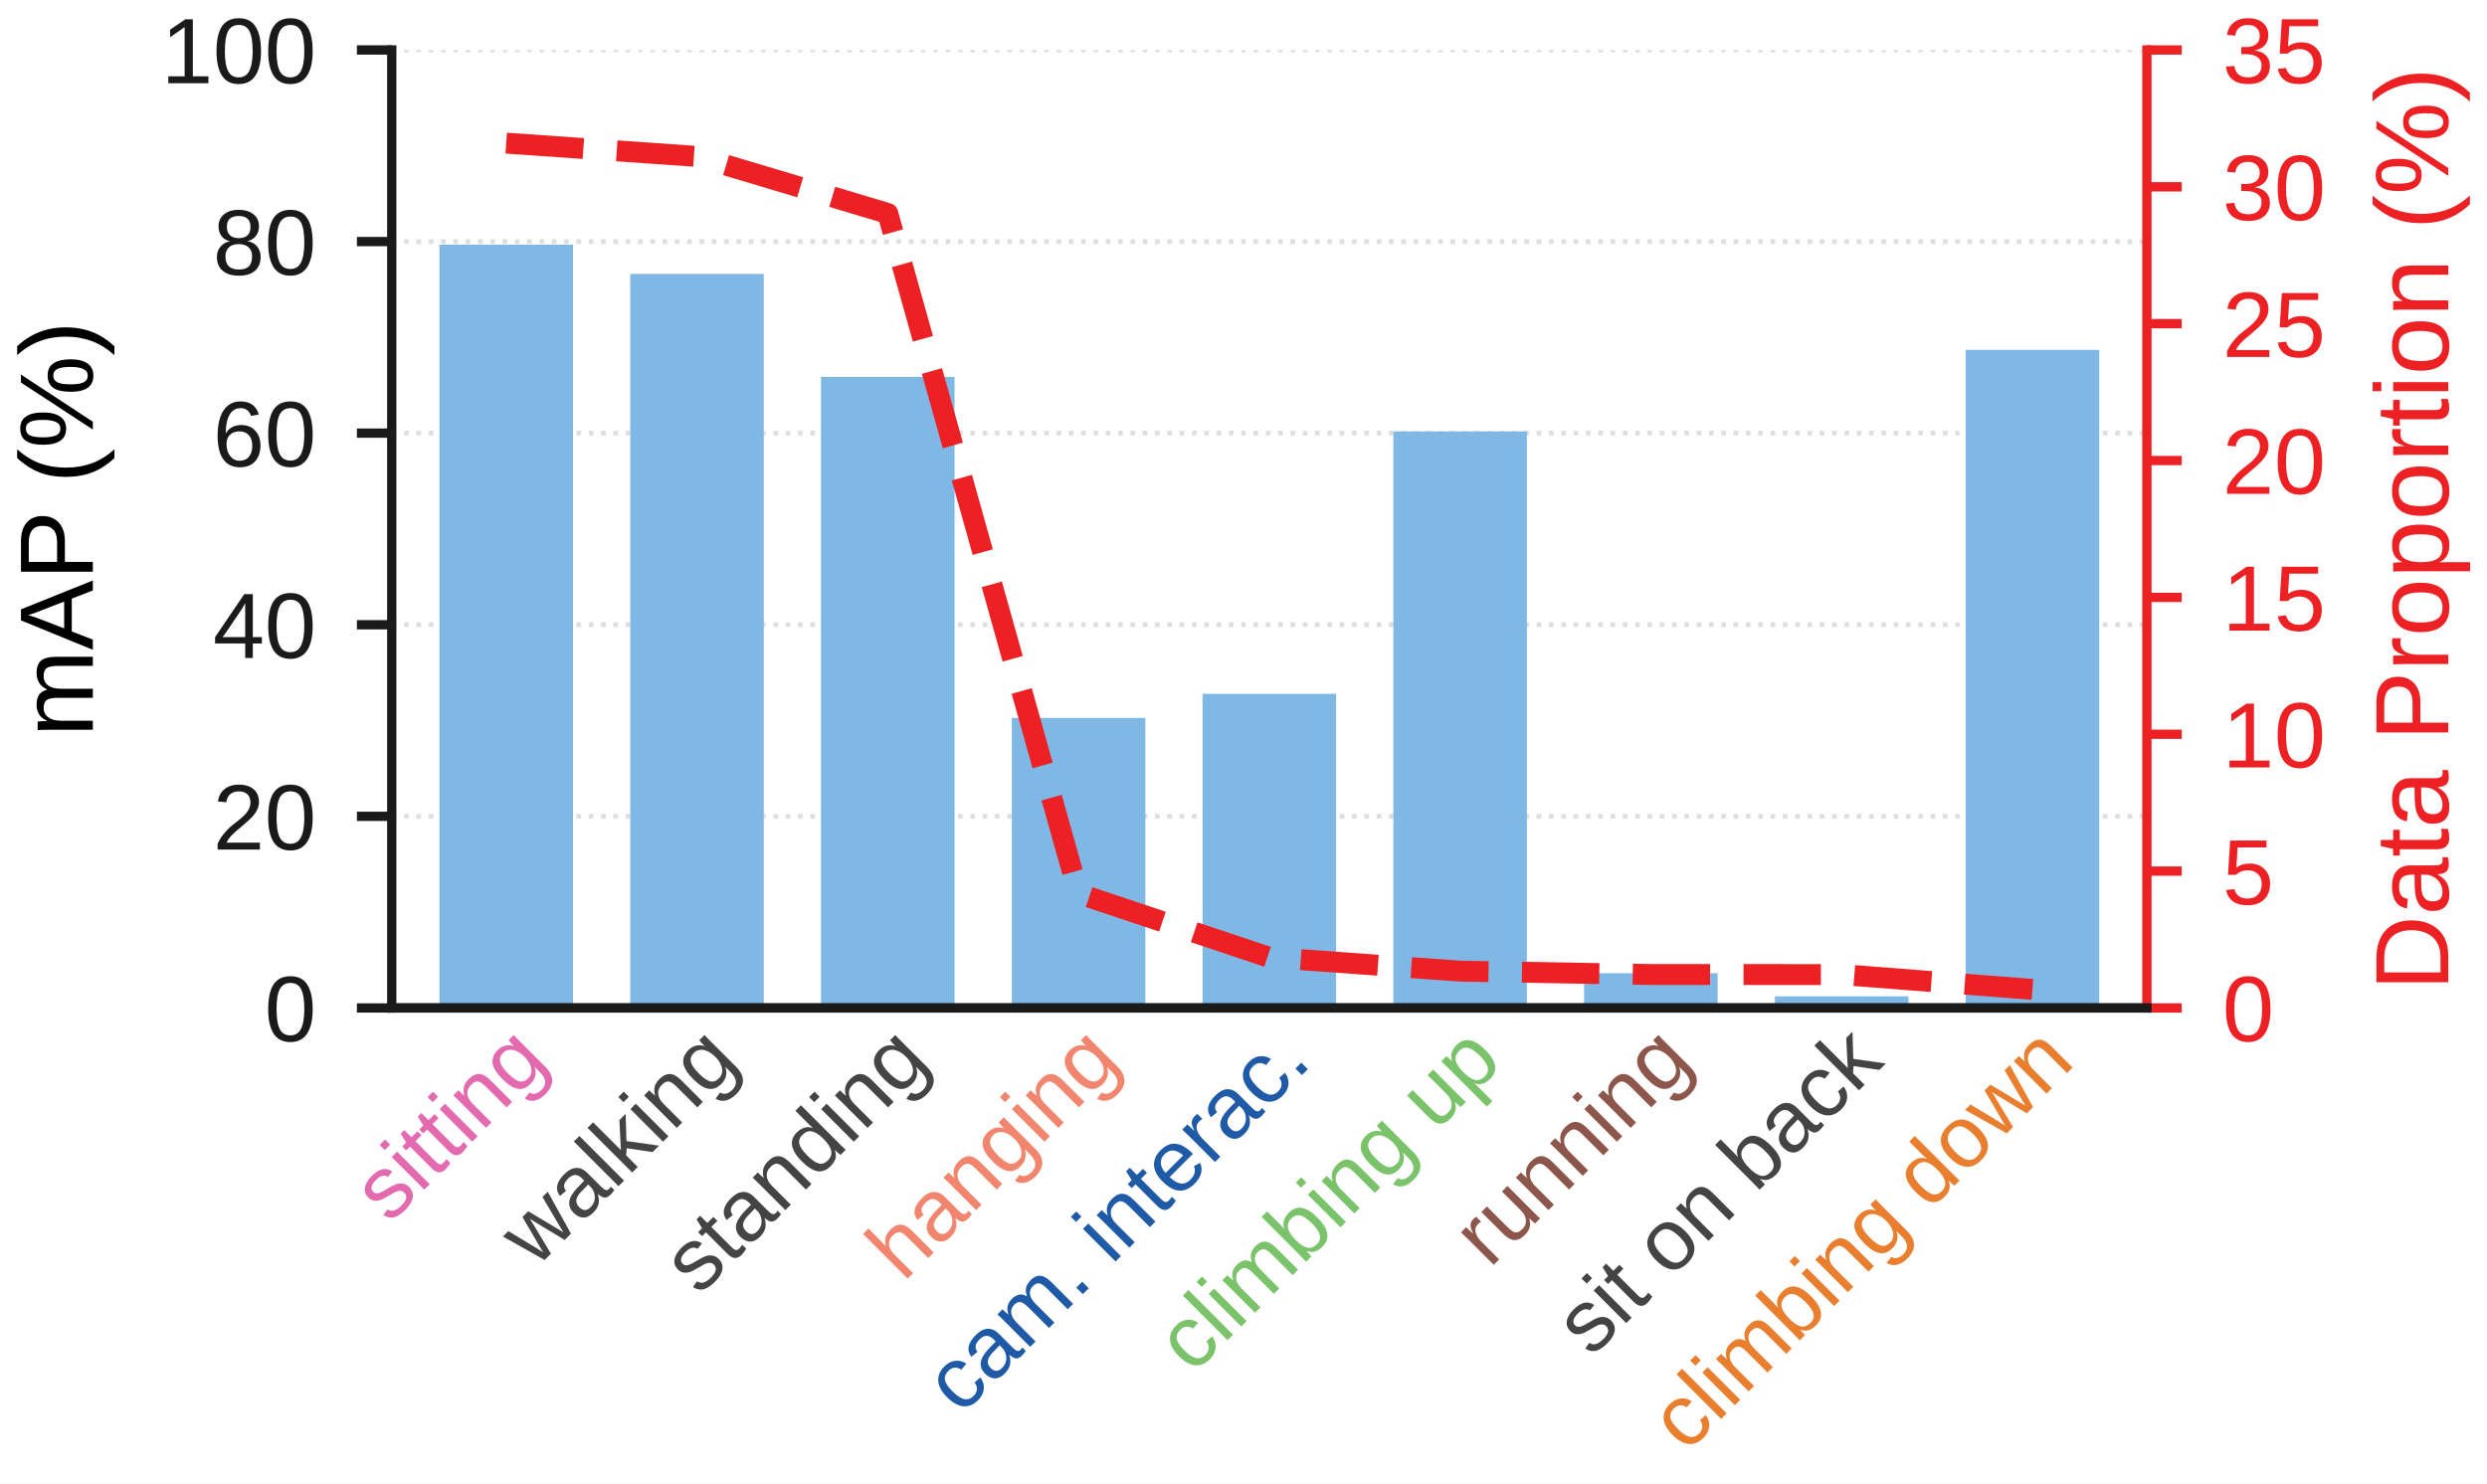
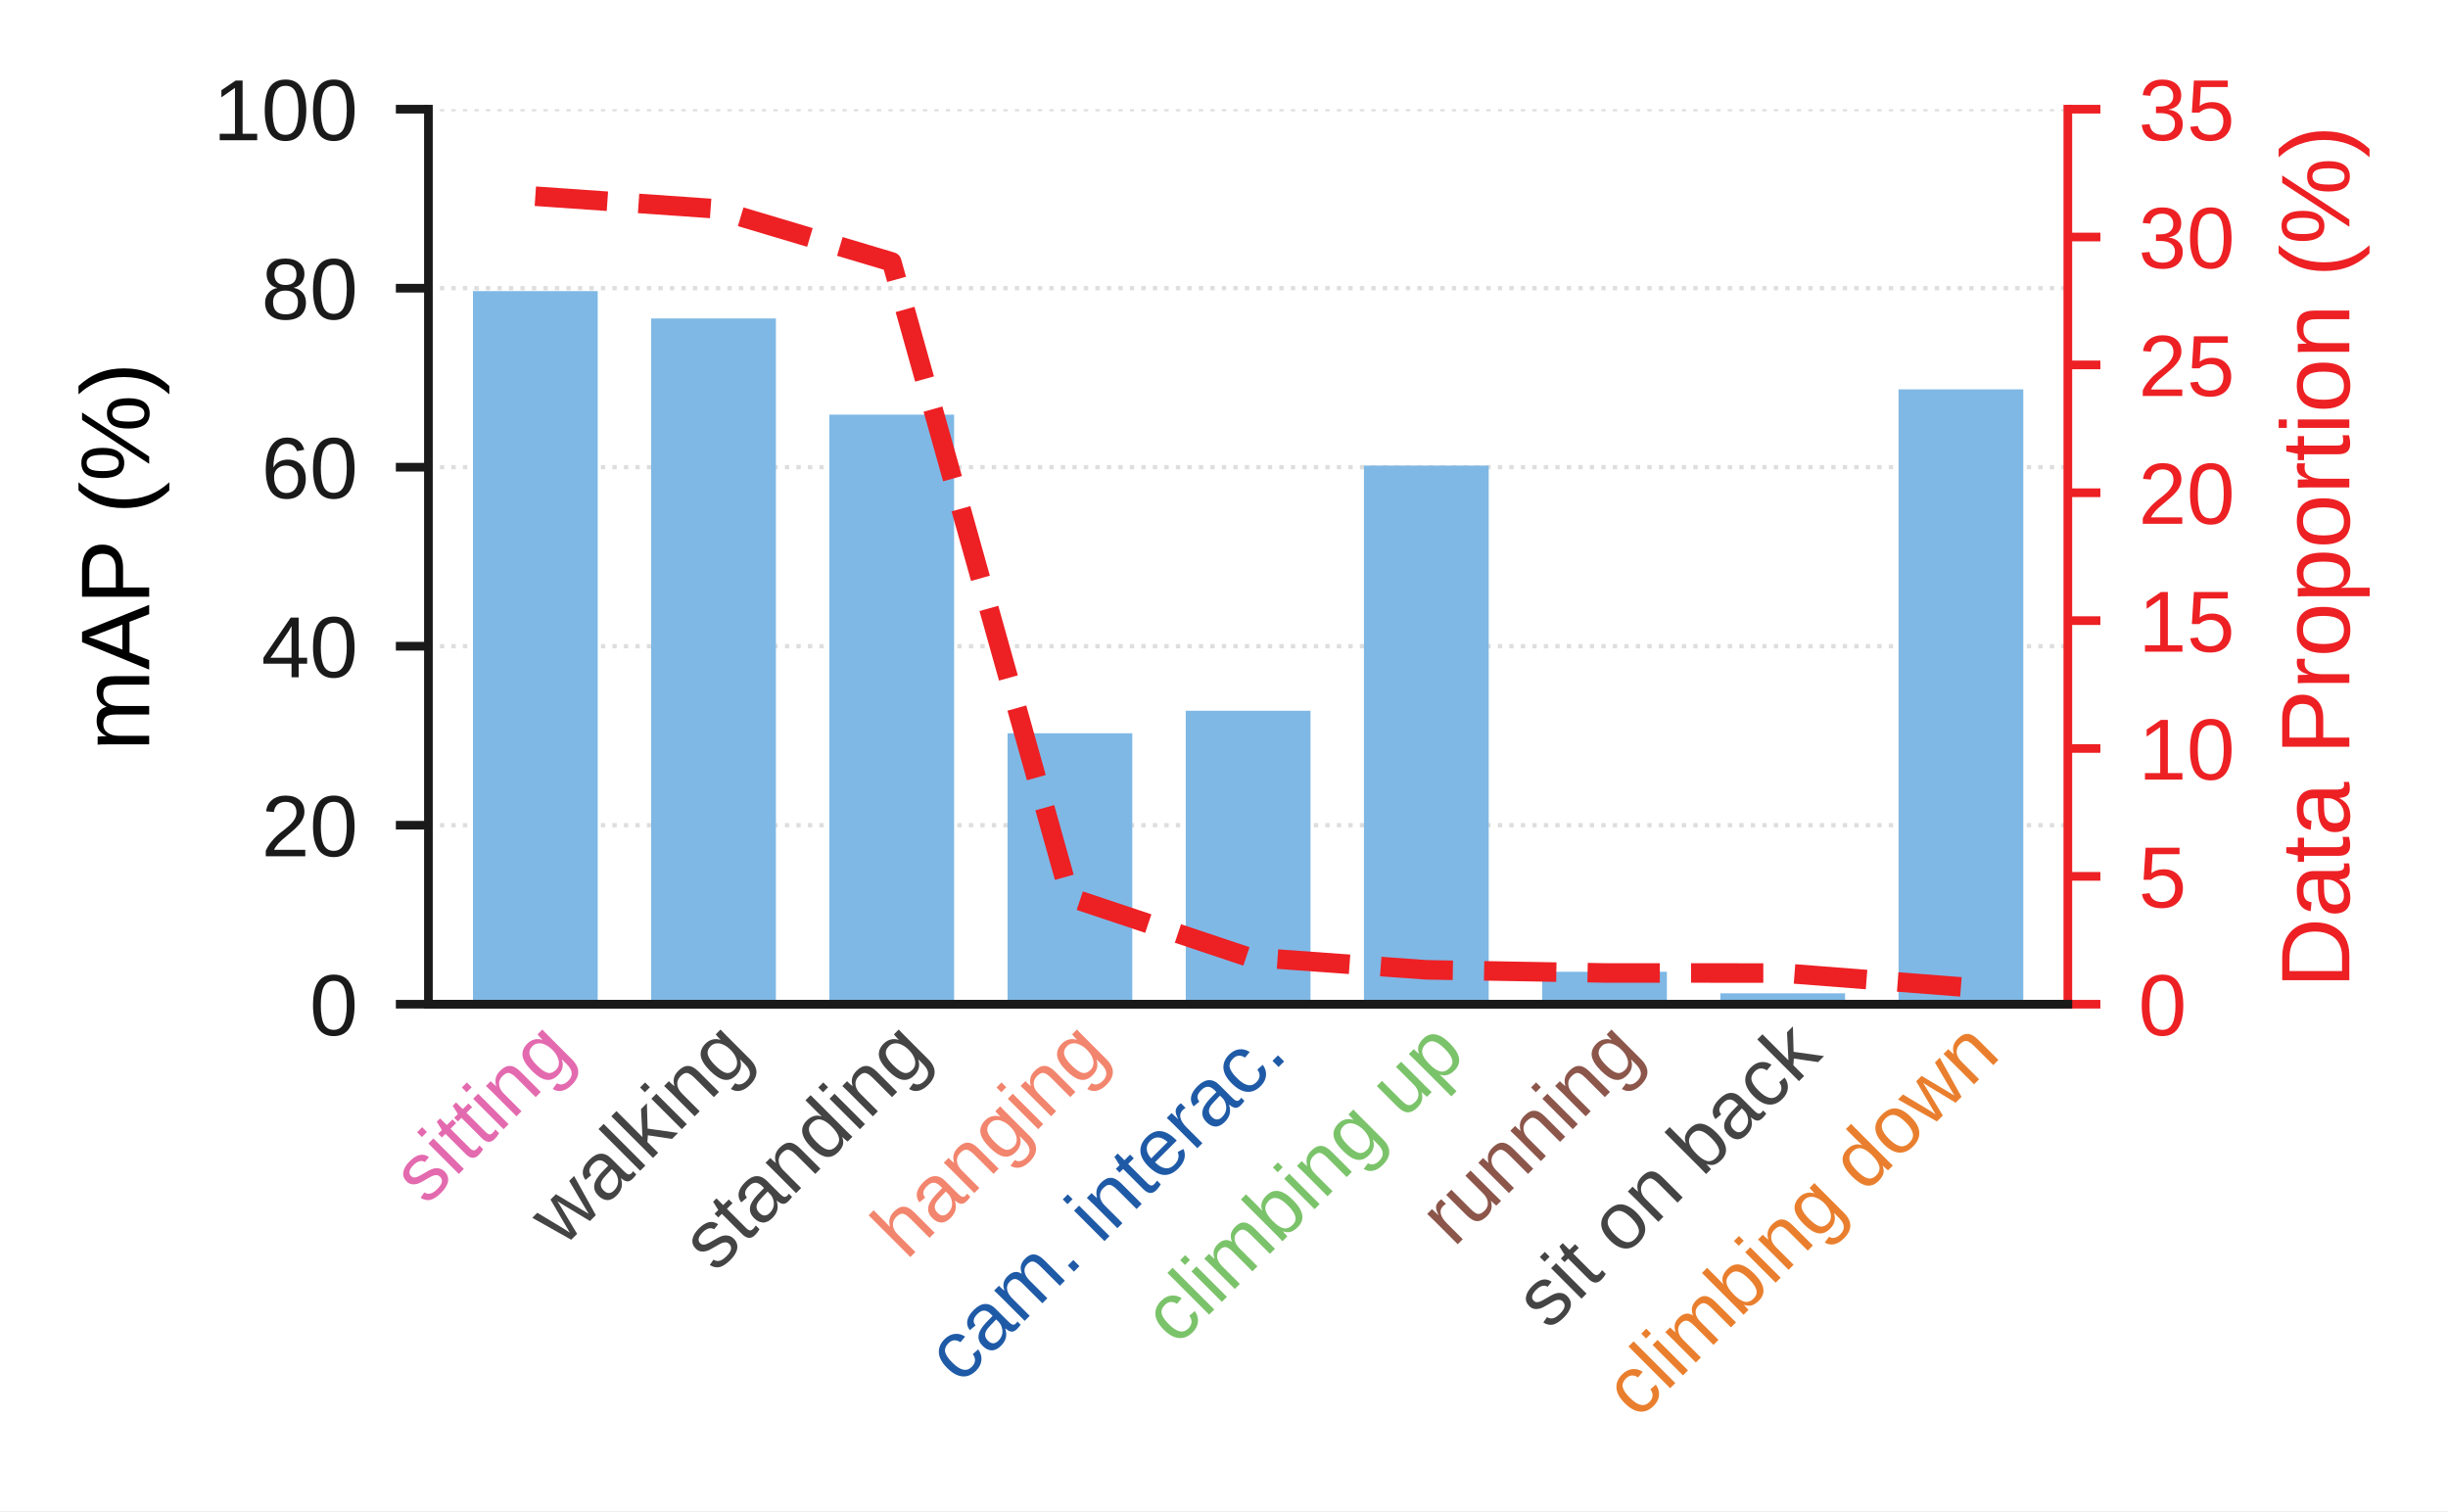
- <svg xmlns="http://www.w3.org/2000/svg" xmlns:xlink="http://www.w3.org/1999/xlink" width="214.141pt" height="127.758pt" viewBox="0 0 214.141 127.758" version="1.1">
+ <svg xmlns="http://www.w3.org/2000/svg" xmlns:xlink="http://www.w3.org/1999/xlink" width="225.661pt" height="139.278pt" viewBox="0 0 225.661 139.278" version="1.1">
  <defs>
    <style type="text/css">*{stroke-linejoin: round; stroke-linecap: butt}</style>
  </defs>
  <g id="figure_1">
    <g id="patch_1">
-       <path d="M 0 127.758  L 214.141 127.758  L 214.141 0  L 0 0  z " style="fill: #ffffff" />
+       <path d="M 0 139.278  L 225.661 139.278  L 225.661 0  L 0 0  z " style="fill: #ffffff" />
    </g>
    <g id="axes_1">
      <g id="patch_2">
-         <path d="M 33.732 86.803  L 184.857 86.803  L 184.857 4.303  L 33.732 4.303  z " style="fill: #ffffff" />
+         <path d="M 39.492 92.563  L 190.617 92.563  L 190.617 10.063  L 39.492 10.063  z " style="fill: #ffffff" />
      </g>
      <g id="matplotlib.axis_1">
        <g id="xtick_1">
          <g id="line2d_1" />
          <g id="text_1">
-             <text style="fill: #e36aae; font: 7.5px 'Arial'; text-anchor: end" x="47.384" y="91.599" transform="rotate(-45 47.38417 91.59913)">sitting</text>
+             <text style="fill: #e36aae; font: 7.5px 'Arial'; text-anchor: end" x="53.144" y="97.359" transform="rotate(-45 53.14417 97.35913)">sitting</text>
          </g>
        </g>
        <g id="xtick_2">
          <g id="line2d_2" />
          <g id="text_2">
-             <text style="fill: #444444; font: 7.5px 'Arial'; text-anchor: end" x="63.811" y="91.599" transform="rotate(-45 63.8108 91.59913)">walking</text>
+             <text style="fill: #444444; font: 7.5px 'Arial'; text-anchor: end" x="69.571" y="97.359" transform="rotate(-45 69.5708 97.35913)">walking</text>
          </g>
        </g>
        <g id="xtick_3">
          <g id="line2d_3" />
          <g id="text_3">
-             <text style="fill: #444444; font: 7.5px 'Arial'; text-anchor: end" x="80.237" y="91.599" transform="rotate(-45 80.23743 91.59913)">standing</text>
+             <text style="fill: #444444; font: 7.5px 'Arial'; text-anchor: end" x="85.997" y="97.359" transform="rotate(-45 85.99743 97.35913)">standing</text>
          </g>
        </g>
        <g id="xtick_4">
          <g id="line2d_4" />
          <g id="text_4">
-             <text style="fill: #f2856e; font: 7.5px 'Arial'; text-anchor: end" x="96.664" y="91.599" transform="rotate(-45 96.66406 91.59913)">hanging</text>
+             <text style="fill: #f2856e; font: 7.5px 'Arial'; text-anchor: end" x="102.424" y="97.359" transform="rotate(-45 102.4241 97.35913)">hanging</text>
          </g>
        </g>
        <g id="xtick_5">
          <g id="line2d_5" />
          <g id="text_5">
-             <text style="fill: #1f5aa6; font: 7.5px 'Arial'; text-anchor: end" x="113.091" y="91.599" transform="rotate(-45 113.0907 91.59913)">cam. interac.</text>
+             <text style="fill: #1f5aa6; font: 7.5px 'Arial'; text-anchor: end" x="118.851" y="97.359" transform="rotate(-45 118.8507 97.35913)">cam. interac.</text>
          </g>
        </g>
        <g id="xtick_6">
          <g id="line2d_6" />
          <g id="text_6">
-             <text style="fill: #7bc36a; font: 7.5px 'Arial'; text-anchor: end" x="129.517" y="91.599" transform="rotate(-45 129.5173 91.59913)">climbing up</text>
+             <text style="fill: #7bc36a; font: 7.5px 'Arial'; text-anchor: end" x="135.277" y="97.359" transform="rotate(-45 135.2773 97.35913)">climbing up</text>
          </g>
        </g>
        <g id="xtick_7">
          <g id="line2d_7" />
          <g id="text_7">
-             <text style="fill: #8c564b; font: 7.5px 'Arial'; text-anchor: end" x="145.944" y="91.599" transform="rotate(-45 145.944 91.59913)">running</text>
+             <text style="fill: #8c564b; font: 7.5px 'Arial'; text-anchor: end" x="151.704" y="97.359" transform="rotate(-45 151.704 97.35913)">running</text>
          </g>
        </g>
        <g id="xtick_8">
          <g id="line2d_8" />
          <g id="text_8">
-             <text style="fill: #444444; font: 7.5px 'Arial'; text-anchor: end" x="162.371" y="91.599" transform="rotate(-45 162.3706 91.59913)">sit on back</text>
+             <text style="fill: #444444; font: 7.5px 'Arial'; text-anchor: end" x="168.131" y="97.359" transform="rotate(-45 168.1306 97.35913)">sit on back</text>
          </g>
        </g>
        <g id="xtick_9">
          <g id="line2d_9" />
          <g id="text_9">
-             <text style="fill: #e97f2e; font: 7.5px 'Arial'; text-anchor: end" x="178.797" y="91.599" transform="rotate(-45 178.7972 91.59913)">climbing down</text>
+             <text style="fill: #e97f2e; font: 7.5px 'Arial'; text-anchor: end" x="184.557" y="97.359" transform="rotate(-45 184.5572 97.35913)">climbing down</text>
          </g>
        </g>
      </g>
      <g id="matplotlib.axis_2">
        <g id="ytick_1">
          <g id="line2d_10">
-             <path d="M 33.732 86.803  L 184.857 86.803  " clip-path="url(#p8c0bf92b4f)" style="fill: none; stroke-dasharray: 0.4,0.66; stroke-dashoffset: 0; stroke: #d6d6d6; stroke-opacity: 0.8; stroke-width: 0.4" />
+             <path d="M 39.492 92.563  L 190.617 92.563  " clip-path="url(#p35fa95907a)" style="fill: none; stroke-dasharray: 0.4,0.66; stroke-dashoffset: 0; stroke: #d6d6d6; stroke-opacity: 0.8; stroke-width: 0.4" />
          </g>
          <g id="line2d_11">
            <defs>
-               <path id="mc803daa139" d="M 0 0  L -3 0  " style="stroke: #1a1a1a; stroke-width: 0.8" />
+               <path id="meb55e116dd" d="M 0 0  L -3 0  " style="stroke: #1a1a1a; stroke-width: 0.8" />
            </defs>
            <g>
-               <use xlink:href="#mc803daa139" x="33.732" y="86.803" style="fill: #1a1a1a; stroke: #1a1a1a; stroke-width: 0.8" />
+               <use xlink:href="#meb55e116dd" x="39.492" y="92.563" style="fill: #1a1a1a; stroke: #1a1a1a; stroke-width: 0.8" />
            </g>
          </g>
          <g id="text_10">
-             <text style="fill: #1a1a1a; font: 8px 'Arial'; text-anchor: end" x="27.232" y="89.666" transform="rotate(-0 27.23219 89.66625)">0</text>
+             <text style="fill: #1a1a1a; font: 8px 'Arial'; text-anchor: end" x="32.992" y="95.426" transform="rotate(-0 32.99219 95.42625)">0</text>
          </g>
        </g>
        <g id="ytick_2">
          <g id="line2d_12">
-             <path d="M 33.732 70.303  L 184.857 70.303  " clip-path="url(#p8c0bf92b4f)" style="fill: none; stroke-dasharray: 0.4,0.66; stroke-dashoffset: 0; stroke: #d6d6d6; stroke-opacity: 0.8; stroke-width: 0.4" />
+             <path d="M 39.492 76.063  L 190.617 76.063  " clip-path="url(#p35fa95907a)" style="fill: none; stroke-dasharray: 0.4,0.66; stroke-dashoffset: 0; stroke: #d6d6d6; stroke-opacity: 0.8; stroke-width: 0.4" />
          </g>
          <g id="line2d_13">
            <g>
-               <use xlink:href="#mc803daa139" x="33.732" y="70.303" style="fill: #1a1a1a; stroke: #1a1a1a; stroke-width: 0.8" />
+               <use xlink:href="#meb55e116dd" x="39.492" y="76.063" style="fill: #1a1a1a; stroke: #1a1a1a; stroke-width: 0.8" />
            </g>
          </g>
          <g id="text_11">
-             <text style="fill: #1a1a1a; font: 8px 'Arial'; text-anchor: end" x="27.232" y="73.166" transform="rotate(-0 27.23219 73.16625)">20</text>
+             <text style="fill: #1a1a1a; font: 8px 'Arial'; text-anchor: end" x="32.992" y="78.926" transform="rotate(-0 32.99219 78.92625)">20</text>
          </g>
        </g>
        <g id="ytick_3">
          <g id="line2d_14">
-             <path d="M 33.732 53.803  L 184.857 53.803  " clip-path="url(#p8c0bf92b4f)" style="fill: none; stroke-dasharray: 0.4,0.66; stroke-dashoffset: 0; stroke: #d6d6d6; stroke-opacity: 0.8; stroke-width: 0.4" />
+             <path d="M 39.492 59.563  L 190.617 59.563  " clip-path="url(#p35fa95907a)" style="fill: none; stroke-dasharray: 0.4,0.66; stroke-dashoffset: 0; stroke: #d6d6d6; stroke-opacity: 0.8; stroke-width: 0.4" />
          </g>
          <g id="line2d_15">
            <g>
-               <use xlink:href="#mc803daa139" x="33.732" y="53.803" style="fill: #1a1a1a; stroke: #1a1a1a; stroke-width: 0.8" />
+               <use xlink:href="#meb55e116dd" x="39.492" y="59.563" style="fill: #1a1a1a; stroke: #1a1a1a; stroke-width: 0.8" />
            </g>
          </g>
          <g id="text_12">
-             <text style="fill: #1a1a1a; font: 8px 'Arial'; text-anchor: end" x="27.232" y="56.666" transform="rotate(-0 27.23219 56.66625)">40</text>
+             <text style="fill: #1a1a1a; font: 8px 'Arial'; text-anchor: end" x="32.992" y="62.426" transform="rotate(-0 32.99219 62.42625)">40</text>
          </g>
        </g>
        <g id="ytick_4">
          <g id="line2d_16">
-             <path d="M 33.732 37.303  L 184.857 37.303  " clip-path="url(#p8c0bf92b4f)" style="fill: none; stroke-dasharray: 0.4,0.66; stroke-dashoffset: 0; stroke: #d6d6d6; stroke-opacity: 0.8; stroke-width: 0.4" />
+             <path d="M 39.492 43.063  L 190.617 43.063  " clip-path="url(#p35fa95907a)" style="fill: none; stroke-dasharray: 0.4,0.66; stroke-dashoffset: 0; stroke: #d6d6d6; stroke-opacity: 0.8; stroke-width: 0.4" />
          </g>
          <g id="line2d_17">
            <g>
-               <use xlink:href="#mc803daa139" x="33.732" y="37.303" style="fill: #1a1a1a; stroke: #1a1a1a; stroke-width: 0.8" />
+               <use xlink:href="#meb55e116dd" x="39.492" y="43.063" style="fill: #1a1a1a; stroke: #1a1a1a; stroke-width: 0.8" />
            </g>
          </g>
          <g id="text_13">
-             <text style="fill: #1a1a1a; font: 8px 'Arial'; text-anchor: end" x="27.232" y="40.166" transform="rotate(-0 27.23219 40.16625)">60</text>
+             <text style="fill: #1a1a1a; font: 8px 'Arial'; text-anchor: end" x="32.992" y="45.926" transform="rotate(-0 32.99219 45.92625)">60</text>
          </g>
        </g>
        <g id="ytick_5">
          <g id="line2d_18">
-             <path d="M 33.732 20.803  L 184.857 20.803  " clip-path="url(#p8c0bf92b4f)" style="fill: none; stroke-dasharray: 0.4,0.66; stroke-dashoffset: 0; stroke: #d6d6d6; stroke-opacity: 0.8; stroke-width: 0.4" />
+             <path d="M 39.492 26.563  L 190.617 26.563  " clip-path="url(#p35fa95907a)" style="fill: none; stroke-dasharray: 0.4,0.66; stroke-dashoffset: 0; stroke: #d6d6d6; stroke-opacity: 0.8; stroke-width: 0.4" />
          </g>
          <g id="line2d_19">
            <g>
-               <use xlink:href="#mc803daa139" x="33.732" y="20.803" style="fill: #1a1a1a; stroke: #1a1a1a; stroke-width: 0.8" />
+               <use xlink:href="#meb55e116dd" x="39.492" y="26.563" style="fill: #1a1a1a; stroke: #1a1a1a; stroke-width: 0.8" />
            </g>
          </g>
          <g id="text_14">
-             <text style="fill: #1a1a1a; font: 8px 'Arial'; text-anchor: end" x="27.232" y="23.666" transform="rotate(-0 27.23219 23.66625)">80</text>
+             <text style="fill: #1a1a1a; font: 8px 'Arial'; text-anchor: end" x="32.992" y="29.426" transform="rotate(-0 32.99219 29.42625)">80</text>
          </g>
        </g>
        <g id="ytick_6">
          <g id="line2d_20">
-             <path d="M 33.732 4.303  L 184.857 4.303  " clip-path="url(#p8c0bf92b4f)" style="fill: none; stroke-dasharray: 0.4,0.66; stroke-dashoffset: 0; stroke: #d6d6d6; stroke-opacity: 0.8; stroke-width: 0.4" />
+             <path d="M 39.492 10.063  L 190.617 10.063  " clip-path="url(#p35fa95907a)" style="fill: none; stroke-dasharray: 0.4,0.66; stroke-dashoffset: 0; stroke: #d6d6d6; stroke-opacity: 0.8; stroke-width: 0.4" />
          </g>
          <g id="line2d_21">
            <g>
-               <use xlink:href="#mc803daa139" x="33.732" y="4.303" style="fill: #1a1a1a; stroke: #1a1a1a; stroke-width: 0.8" />
+               <use xlink:href="#meb55e116dd" x="39.492" y="10.063" style="fill: #1a1a1a; stroke: #1a1a1a; stroke-width: 0.8" />
            </g>
          </g>
          <g id="text_15">
-             <text style="fill: #1a1a1a; font: 8px 'Arial'; text-anchor: end" x="27.232" y="7.166" transform="rotate(-0 27.23219 7.16625)">100</text>
+             <text style="fill: #1a1a1a; font: 8px 'Arial'; text-anchor: end" x="32.992" y="12.926" transform="rotate(-0 32.99219 12.92625)">100</text>
          </g>
        </g>
        <g id="text_16">
-           <text style="font: 9px 'Arial'; text-anchor: middle" x="7.992" y="45.553" transform="rotate(-90 7.991719 45.55313)">mAP (%)</text>
+           <text style="font: 9px 'Arial'; text-anchor: middle" x="13.752" y="51.313" transform="rotate(-90 13.75172 51.31312)">mAP (%)</text>
        </g>
      </g>
      <g id="patch_3">
-         <path d="M 37.839 86.803  L 49.337 86.803  L 49.337 21.073  L 37.839 21.073  z " clip-path="url(#p8c0bf92b4f)" style="fill: #7fb8e5" />
+         <path d="M 43.599 92.563  L 55.097 92.563  L 55.097 26.833  L 43.599 26.833  z " clip-path="url(#p35fa95907a)" style="fill: #7fb8e5" />
      </g>
      <g id="patch_4">
-         <path d="M 54.265 86.803  L 65.764 86.803  L 65.764 23.592  L 54.265 23.592  z " clip-path="url(#p8c0bf92b4f)" style="fill: #7fb8e5" />
+         <path d="M 60.025 92.563  L 71.524 92.563  L 71.524 29.352  L 60.025 29.352  z " clip-path="url(#p35fa95907a)" style="fill: #7fb8e5" />
      </g>
      <g id="patch_5">
-         <path d="M 70.692 86.803  L 82.191 86.803  L 82.191 32.458  L 70.692 32.458  z " clip-path="url(#p8c0bf92b4f)" style="fill: #7fb8e5" />
+         <path d="M 76.452 92.563  L 87.951 92.563  L 87.951 38.218  L 76.452 38.218  z " clip-path="url(#p35fa95907a)" style="fill: #7fb8e5" />
      </g>
      <g id="patch_6">
-         <path d="M 87.119 86.803  L 98.617 86.803  L 98.617 61.829  L 87.119 61.829  z " clip-path="url(#p8c0bf92b4f)" style="fill: #7fb8e5" />
+         <path d="M 92.879 92.563  L 104.377 92.563  L 104.377 67.589  L 92.879 67.589  z " clip-path="url(#p35fa95907a)" style="fill: #7fb8e5" />
      </g>
      <g id="patch_7">
-         <path d="M 103.545 86.803  L 115.044 86.803  L 115.044 59.755  L 103.545 59.755  z " clip-path="url(#p8c0bf92b4f)" style="fill: #7fb8e5" />
+         <path d="M 109.305 92.563  L 120.804 92.563  L 120.804 65.515  L 109.305 65.515  z " clip-path="url(#p35fa95907a)" style="fill: #7fb8e5" />
      </g>
      <g id="patch_8">
-         <path d="M 119.972 86.803  L 131.471 86.803  L 131.471 37.151  L 119.972 37.151  z " clip-path="url(#p8c0bf92b4f)" style="fill: #7fb8e5" />
+         <path d="M 125.732 92.563  L 137.231 92.563  L 137.231 42.911  L 125.732 42.911  z " clip-path="url(#p35fa95907a)" style="fill: #7fb8e5" />
      </g>
      <g id="patch_9">
-         <path d="M 136.399 86.803  L 147.897 86.803  L 147.897 83.81  L 136.399 83.81  z " clip-path="url(#p8c0bf92b4f)" style="fill: #7fb8e5" />
+         <path d="M 142.159 92.563  L 153.657 92.563  L 153.657 89.57  L 142.159 89.57  z " clip-path="url(#p35fa95907a)" style="fill: #7fb8e5" />
      </g>
      <g id="patch_10">
-         <path d="M 152.825 86.803  L 164.324 86.803  L 164.324 85.797  L 152.825 85.797  z " clip-path="url(#p8c0bf92b4f)" style="fill: #7fb8e5" />
+         <path d="M 158.585 92.563  L 170.084 92.563  L 170.084 91.557  L 158.585 91.557  z " clip-path="url(#p35fa95907a)" style="fill: #7fb8e5" />
      </g>
      <g id="patch_11">
-         <path d="M 169.252 86.803  L 180.751 86.803  L 180.751 30.132  L 169.252 30.132  z " clip-path="url(#p8c0bf92b4f)" style="fill: #7fb8e5" />
+         <path d="M 175.012 92.563  L 186.511 92.563  L 186.511 35.892  L 175.012 35.892  z " clip-path="url(#p35fa95907a)" style="fill: #7fb8e5" />
      </g>
      <g id="patch_12">
-         <path d="M 33.732 86.803  L 33.732 4.303  " style="fill: none; stroke: #1a1a1a; stroke-width: 0.8; stroke-linejoin: miter; stroke-linecap: square" />
+         <path d="M 39.492 92.563  L 39.492 10.063  " style="fill: none; stroke: #1a1a1a; stroke-width: 0.8; stroke-linejoin: miter; stroke-linecap: square" />
      </g>
      <g id="patch_13">
-         <path d="M 33.732 86.803  L 184.857 86.803  " style="fill: none; stroke: #1a1a1a; stroke-width: 0.8; stroke-linejoin: miter; stroke-linecap: square" />
+         <path d="M 39.492 92.563  L 190.617 92.563  " style="fill: none; stroke: #1a1a1a; stroke-width: 0.8; stroke-linejoin: miter; stroke-linecap: square" />
      </g>
    </g>
    <g id="axes_2">
      <g id="matplotlib.axis_3">
        <g id="ytick_7">
          <g id="line2d_22">
            <defs>
-               <path id="mf478dc8718" d="M 0 0  L 3 0  " style="stroke: #ed2024; stroke-width: 0.8" />
+               <path id="m949d5163d3" d="M 0 0  L 3 0  " style="stroke: #ed2024; stroke-width: 0.8" />
            </defs>
            <g>
-               <use xlink:href="#mf478dc8718" x="184.857" y="86.803" style="fill: #ed2024; stroke: #ed2024; stroke-width: 0.8" />
+               <use xlink:href="#m949d5163d3" x="190.617" y="92.563" style="fill: #ed2024; stroke: #ed2024; stroke-width: 0.8" />
            </g>
          </g>
          <g id="text_17">
-             <text style="fill: #ed2024; font: 8px 'Arial'; text-anchor: start" x="191.357" y="89.666" transform="rotate(-0 191.3572 89.66625)">0</text>
+             <text style="fill: #ed2024; font: 8px 'Arial'; text-anchor: start" x="197.117" y="95.426" transform="rotate(-0 197.1172 95.42625)">0</text>
          </g>
        </g>
        <g id="ytick_8">
          <g id="line2d_23">
            <g>
-               <use xlink:href="#mf478dc8718" x="184.857" y="75.017" style="fill: #ed2024; stroke: #ed2024; stroke-width: 0.8" />
+               <use xlink:href="#m949d5163d3" x="190.617" y="80.777" style="fill: #ed2024; stroke: #ed2024; stroke-width: 0.8" />
            </g>
          </g>
          <g id="text_18">
-             <text style="fill: #ed2024; font: 8px 'Arial'; text-anchor: start" x="191.357" y="77.881" transform="rotate(-0 191.3572 77.88054)">5</text>
+             <text style="fill: #ed2024; font: 8px 'Arial'; text-anchor: start" x="197.117" y="83.641" transform="rotate(-0 197.1172 83.64054)">5</text>
          </g>
        </g>
        <g id="ytick_9">
          <g id="line2d_24">
            <g>
-               <use xlink:href="#mf478dc8718" x="184.857" y="63.232" style="fill: #ed2024; stroke: #ed2024; stroke-width: 0.8" />
+               <use xlink:href="#m949d5163d3" x="190.617" y="68.992" style="fill: #ed2024; stroke: #ed2024; stroke-width: 0.8" />
            </g>
          </g>
          <g id="text_19">
-             <text style="fill: #ed2024; font: 8px 'Arial'; text-anchor: start" x="191.357" y="66.095" transform="rotate(-0 191.3572 66.09482)">10</text>
+             <text style="fill: #ed2024; font: 8px 'Arial'; text-anchor: start" x="197.117" y="71.855" transform="rotate(-0 197.1172 71.85482)">10</text>
          </g>
        </g>
        <g id="ytick_10">
          <g id="line2d_25">
            <g>
-               <use xlink:href="#mf478dc8718" x="184.857" y="51.446" style="fill: #ed2024; stroke: #ed2024; stroke-width: 0.8" />
+               <use xlink:href="#m949d5163d3" x="190.617" y="57.206" style="fill: #ed2024; stroke: #ed2024; stroke-width: 0.8" />
            </g>
          </g>
          <g id="text_20">
-             <text style="fill: #ed2024; font: 8px 'Arial'; text-anchor: start" x="191.357" y="54.309" transform="rotate(-0 191.3572 54.30911)">15</text>
+             <text style="fill: #ed2024; font: 8px 'Arial'; text-anchor: start" x="197.117" y="60.069" transform="rotate(-0 197.1172 60.06911)">15</text>
          </g>
        </g>
        <g id="ytick_11">
          <g id="line2d_26">
            <g>
-               <use xlink:href="#mf478dc8718" x="184.857" y="39.66" style="fill: #ed2024; stroke: #ed2024; stroke-width: 0.8" />
+               <use xlink:href="#m949d5163d3" x="190.617" y="45.42" style="fill: #ed2024; stroke: #ed2024; stroke-width: 0.8" />
            </g>
          </g>
          <g id="text_21">
-             <text style="fill: #ed2024; font: 8px 'Arial'; text-anchor: start" x="191.357" y="42.523" transform="rotate(-0 191.3572 42.52339)">20</text>
+             <text style="fill: #ed2024; font: 8px 'Arial'; text-anchor: start" x="197.117" y="48.283" transform="rotate(-0 197.1172 48.28339)">20</text>
          </g>
        </g>
        <g id="ytick_12">
          <g id="line2d_27">
            <g>
-               <use xlink:href="#mf478dc8718" x="184.857" y="27.875" style="fill: #ed2024; stroke: #ed2024; stroke-width: 0.8" />
+               <use xlink:href="#m949d5163d3" x="190.617" y="33.635" style="fill: #ed2024; stroke: #ed2024; stroke-width: 0.8" />
            </g>
          </g>
          <g id="text_22">
-             <text style="fill: #ed2024; font: 8px 'Arial'; text-anchor: start" x="191.357" y="30.738" transform="rotate(-0 191.3572 30.73768)">25</text>
+             <text style="fill: #ed2024; font: 8px 'Arial'; text-anchor: start" x="197.117" y="36.498" transform="rotate(-0 197.1172 36.49768)">25</text>
          </g>
        </g>
        <g id="ytick_13">
          <g id="line2d_28">
            <g>
-               <use xlink:href="#mf478dc8718" x="184.857" y="16.089" style="fill: #ed2024; stroke: #ed2024; stroke-width: 0.8" />
+               <use xlink:href="#m949d5163d3" x="190.617" y="21.849" style="fill: #ed2024; stroke: #ed2024; stroke-width: 0.8" />
            </g>
          </g>
          <g id="text_23">
-             <text style="fill: #ed2024; font: 8px 'Arial'; text-anchor: start" x="191.357" y="18.952" transform="rotate(-0 191.3572 18.95196)">30</text>
+             <text style="fill: #ed2024; font: 8px 'Arial'; text-anchor: start" x="197.117" y="24.712" transform="rotate(-0 197.1172 24.71196)">30</text>
          </g>
        </g>
        <g id="ytick_14">
          <g id="line2d_29">
            <g>
-               <use xlink:href="#mf478dc8718" x="184.857" y="4.303" style="fill: #ed2024; stroke: #ed2024; stroke-width: 0.8" />
+               <use xlink:href="#m949d5163d3" x="190.617" y="10.063" style="fill: #ed2024; stroke: #ed2024; stroke-width: 0.8" />
            </g>
          </g>
          <g id="text_24">
-             <text style="fill: #ed2024; font: 8px 'Arial'; text-anchor: start" x="191.357" y="7.166" transform="rotate(-0 191.3572 7.16625)">35</text>
+             <text style="fill: #ed2024; font: 8px 'Arial'; text-anchor: start" x="197.117" y="12.926" transform="rotate(-0 197.1172 12.92625)">35</text>
          </g>
        </g>
        <g id="text_25">
-           <text style="fill: #ed2024; font: 9px 'Arial'; text-anchor: middle" x="210.806" y="45.553" transform="rotate(-90 210.8064 45.55313)">Data Proportion (%)</text>
+           <text style="fill: #ed2024; font: 9px 'Arial'; text-anchor: middle" x="216.566" y="51.313" transform="rotate(-90 216.5664 51.31312)">Data Proportion (%)</text>
        </g>
      </g>
      <g id="patch_14">
-         <path d="M 184.857 86.803  L 184.857 4.303  " style="fill: none; stroke: #ed2024; stroke-width: 0.8; stroke-linejoin: miter; stroke-linecap: square" />
+         <path d="M 190.617 92.563  L 190.617 10.063  " style="fill: none; stroke: #ed2024; stroke-width: 0.8; stroke-linejoin: miter; stroke-linecap: square" />
      </g>
      <g id="patch_15">
-         <path d="M 33.732 86.803  L 184.857 86.803  " style="fill: none; stroke: #1a1a1a; stroke-width: 0.8; stroke-linejoin: miter; stroke-linecap: square" />
+         <path d="M 39.492 92.563  L 190.617 92.563  " style="fill: none; stroke: #1a1a1a; stroke-width: 0.8; stroke-linejoin: miter; stroke-linecap: square" />
      </g>
      <g id="line2d_30">
-         <path d="M 43.588 12.326  L 60.015 13.472  L 76.441 18.383  L 92.868 76.955  L 109.295 82.449  L 125.721 83.634  L 142.148 83.922  L 158.575 83.929  L 175.001 85.205  " clip-path="url(#p8c0bf92b4f)" style="fill: none; stroke-dasharray: 6.66,2.88; stroke-dashoffset: 0; stroke: #ed2024; stroke-width: 1.8" />
+         <path d="M 49.348 18.086  L 65.775 19.232  L 82.201 24.143  L 98.628 82.715  L 115.055 88.209  L 131.481 89.394  L 147.908 89.682  L 164.335 89.689  L 180.761 90.965  " clip-path="url(#p35fa95907a)" style="fill: none; stroke-dasharray: 6.66,2.88; stroke-dashoffset: 0; stroke: #ed2024; stroke-width: 1.8" />
      </g>
    </g>
  </g>
  <defs>
-     <clipPath id="p8c0bf92b4f">
-       <rect x="33.732" y="4.303" width="151.125" height="82.5" />
+     <clipPath id="p35fa95907a">
+       <rect x="39.492" y="10.063" width="151.125" height="82.5" />
    </clipPath>
  </defs>
</svg>
